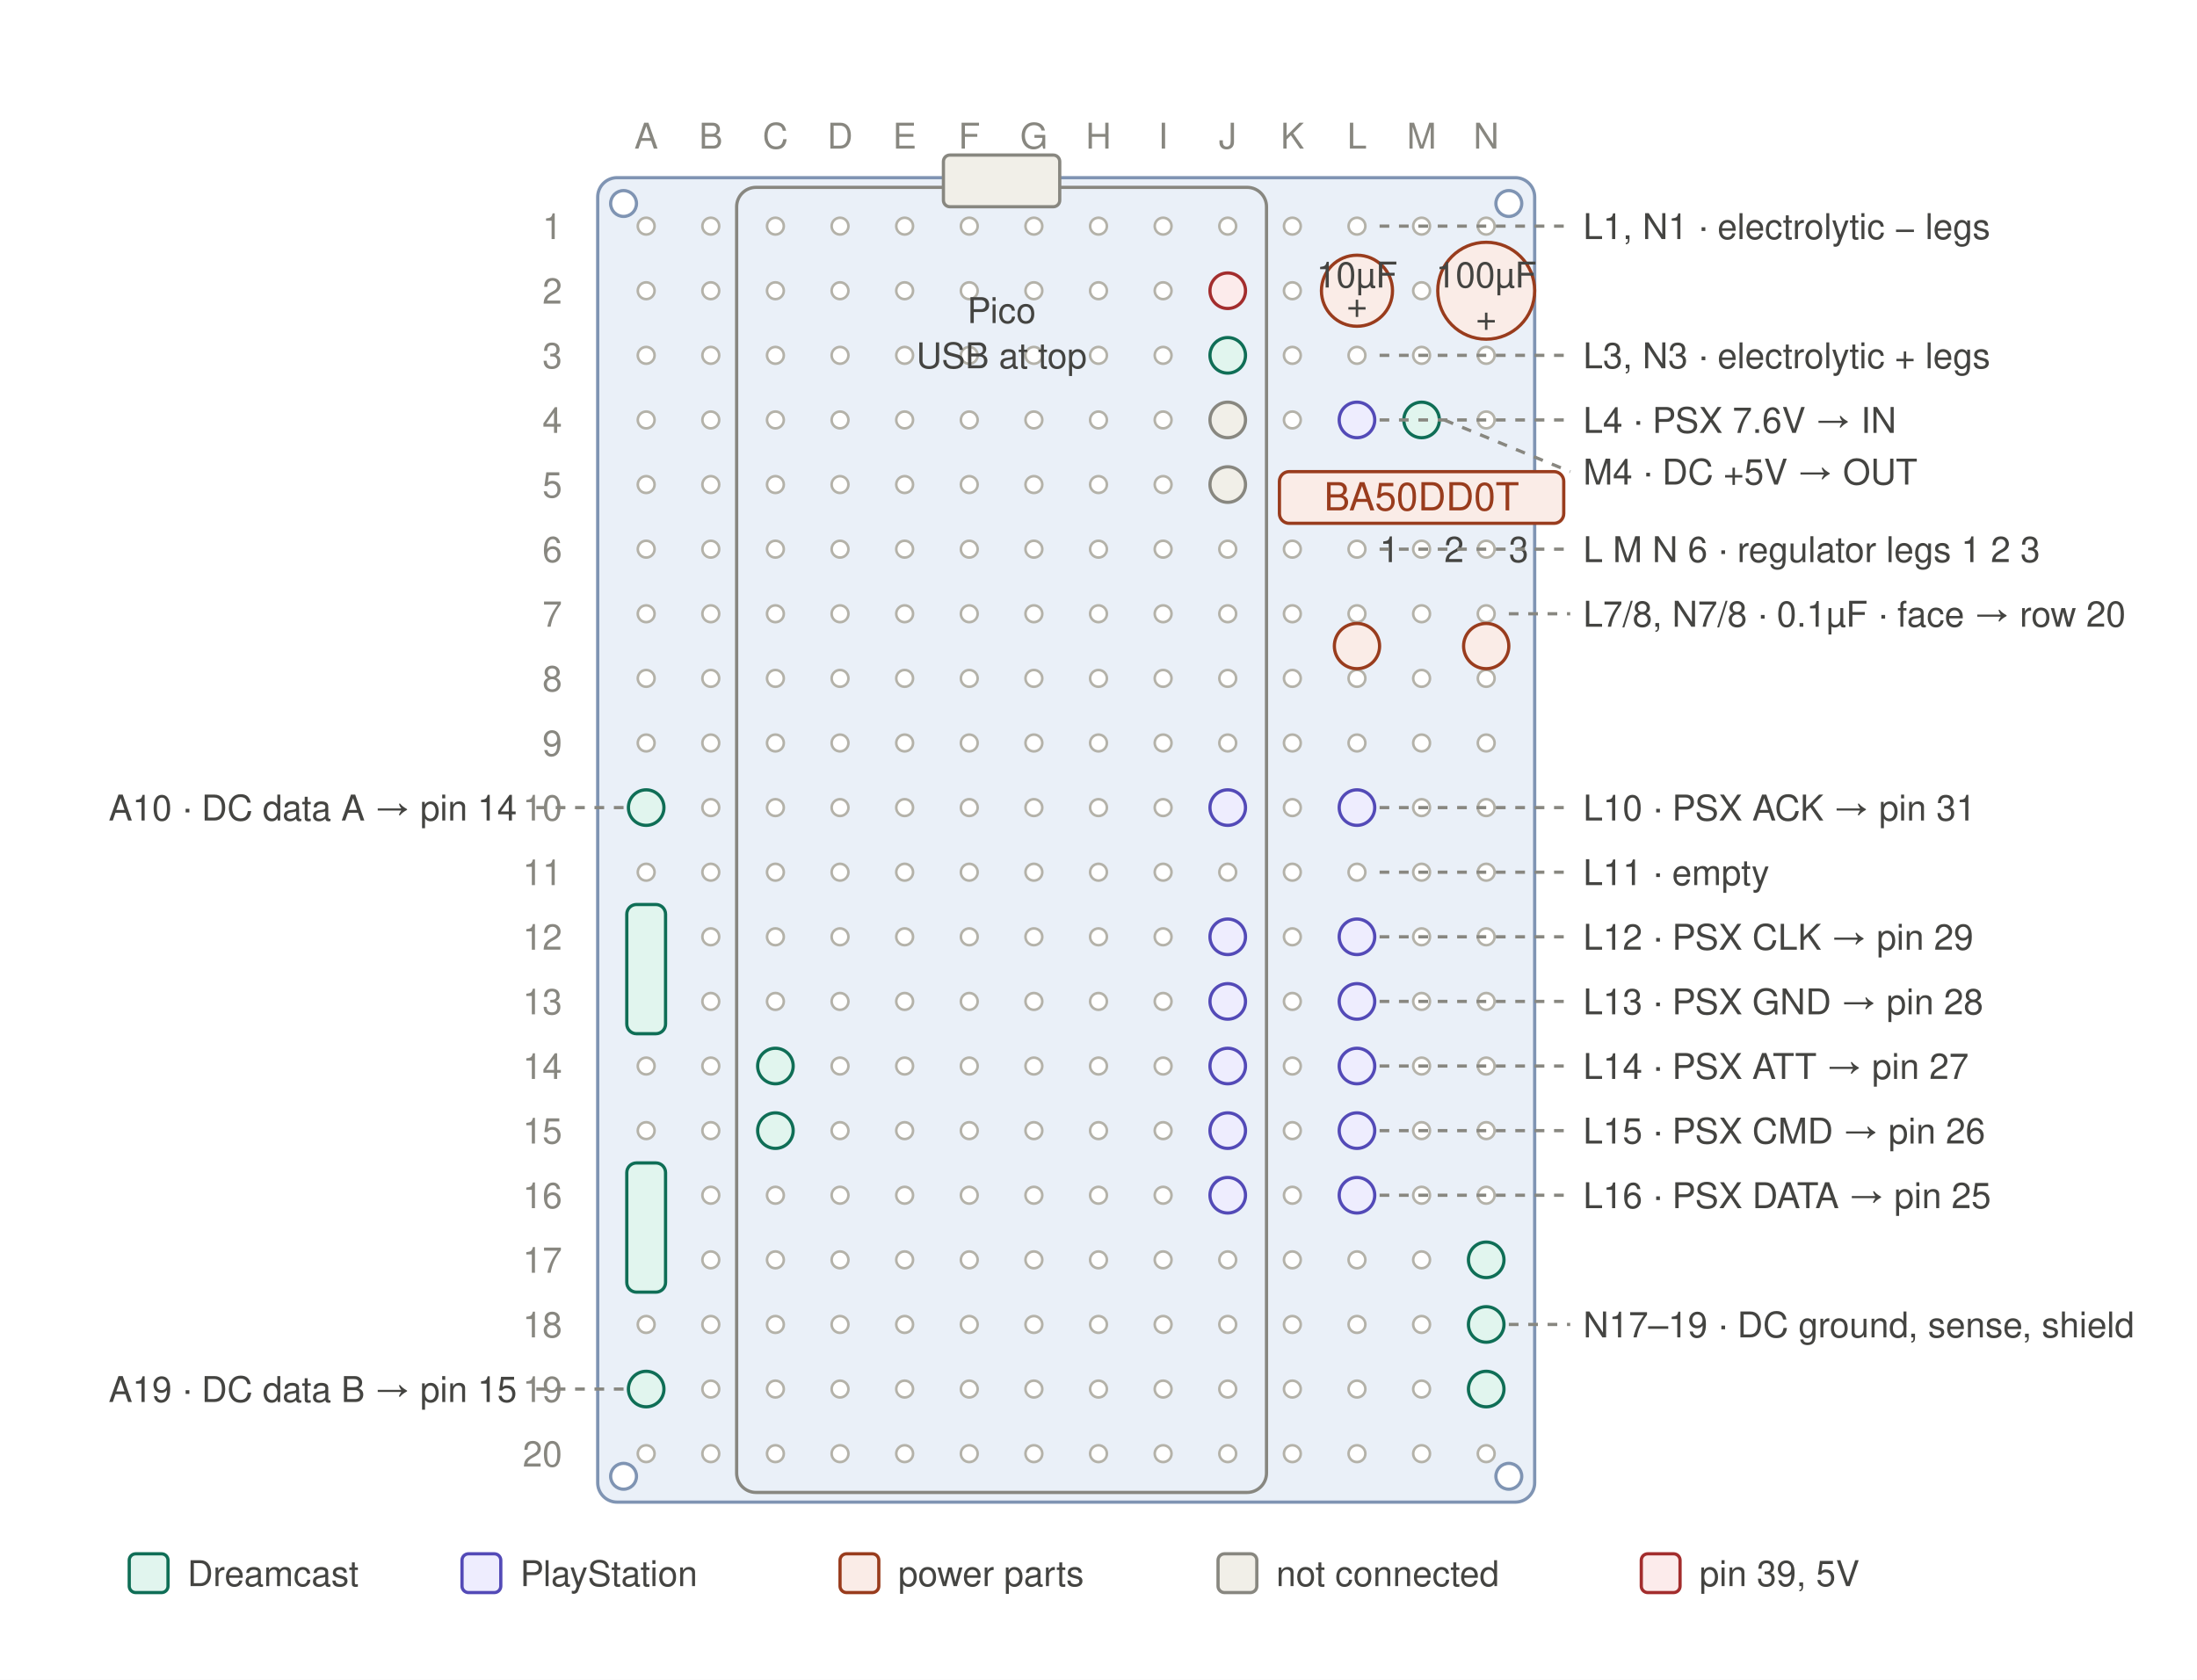
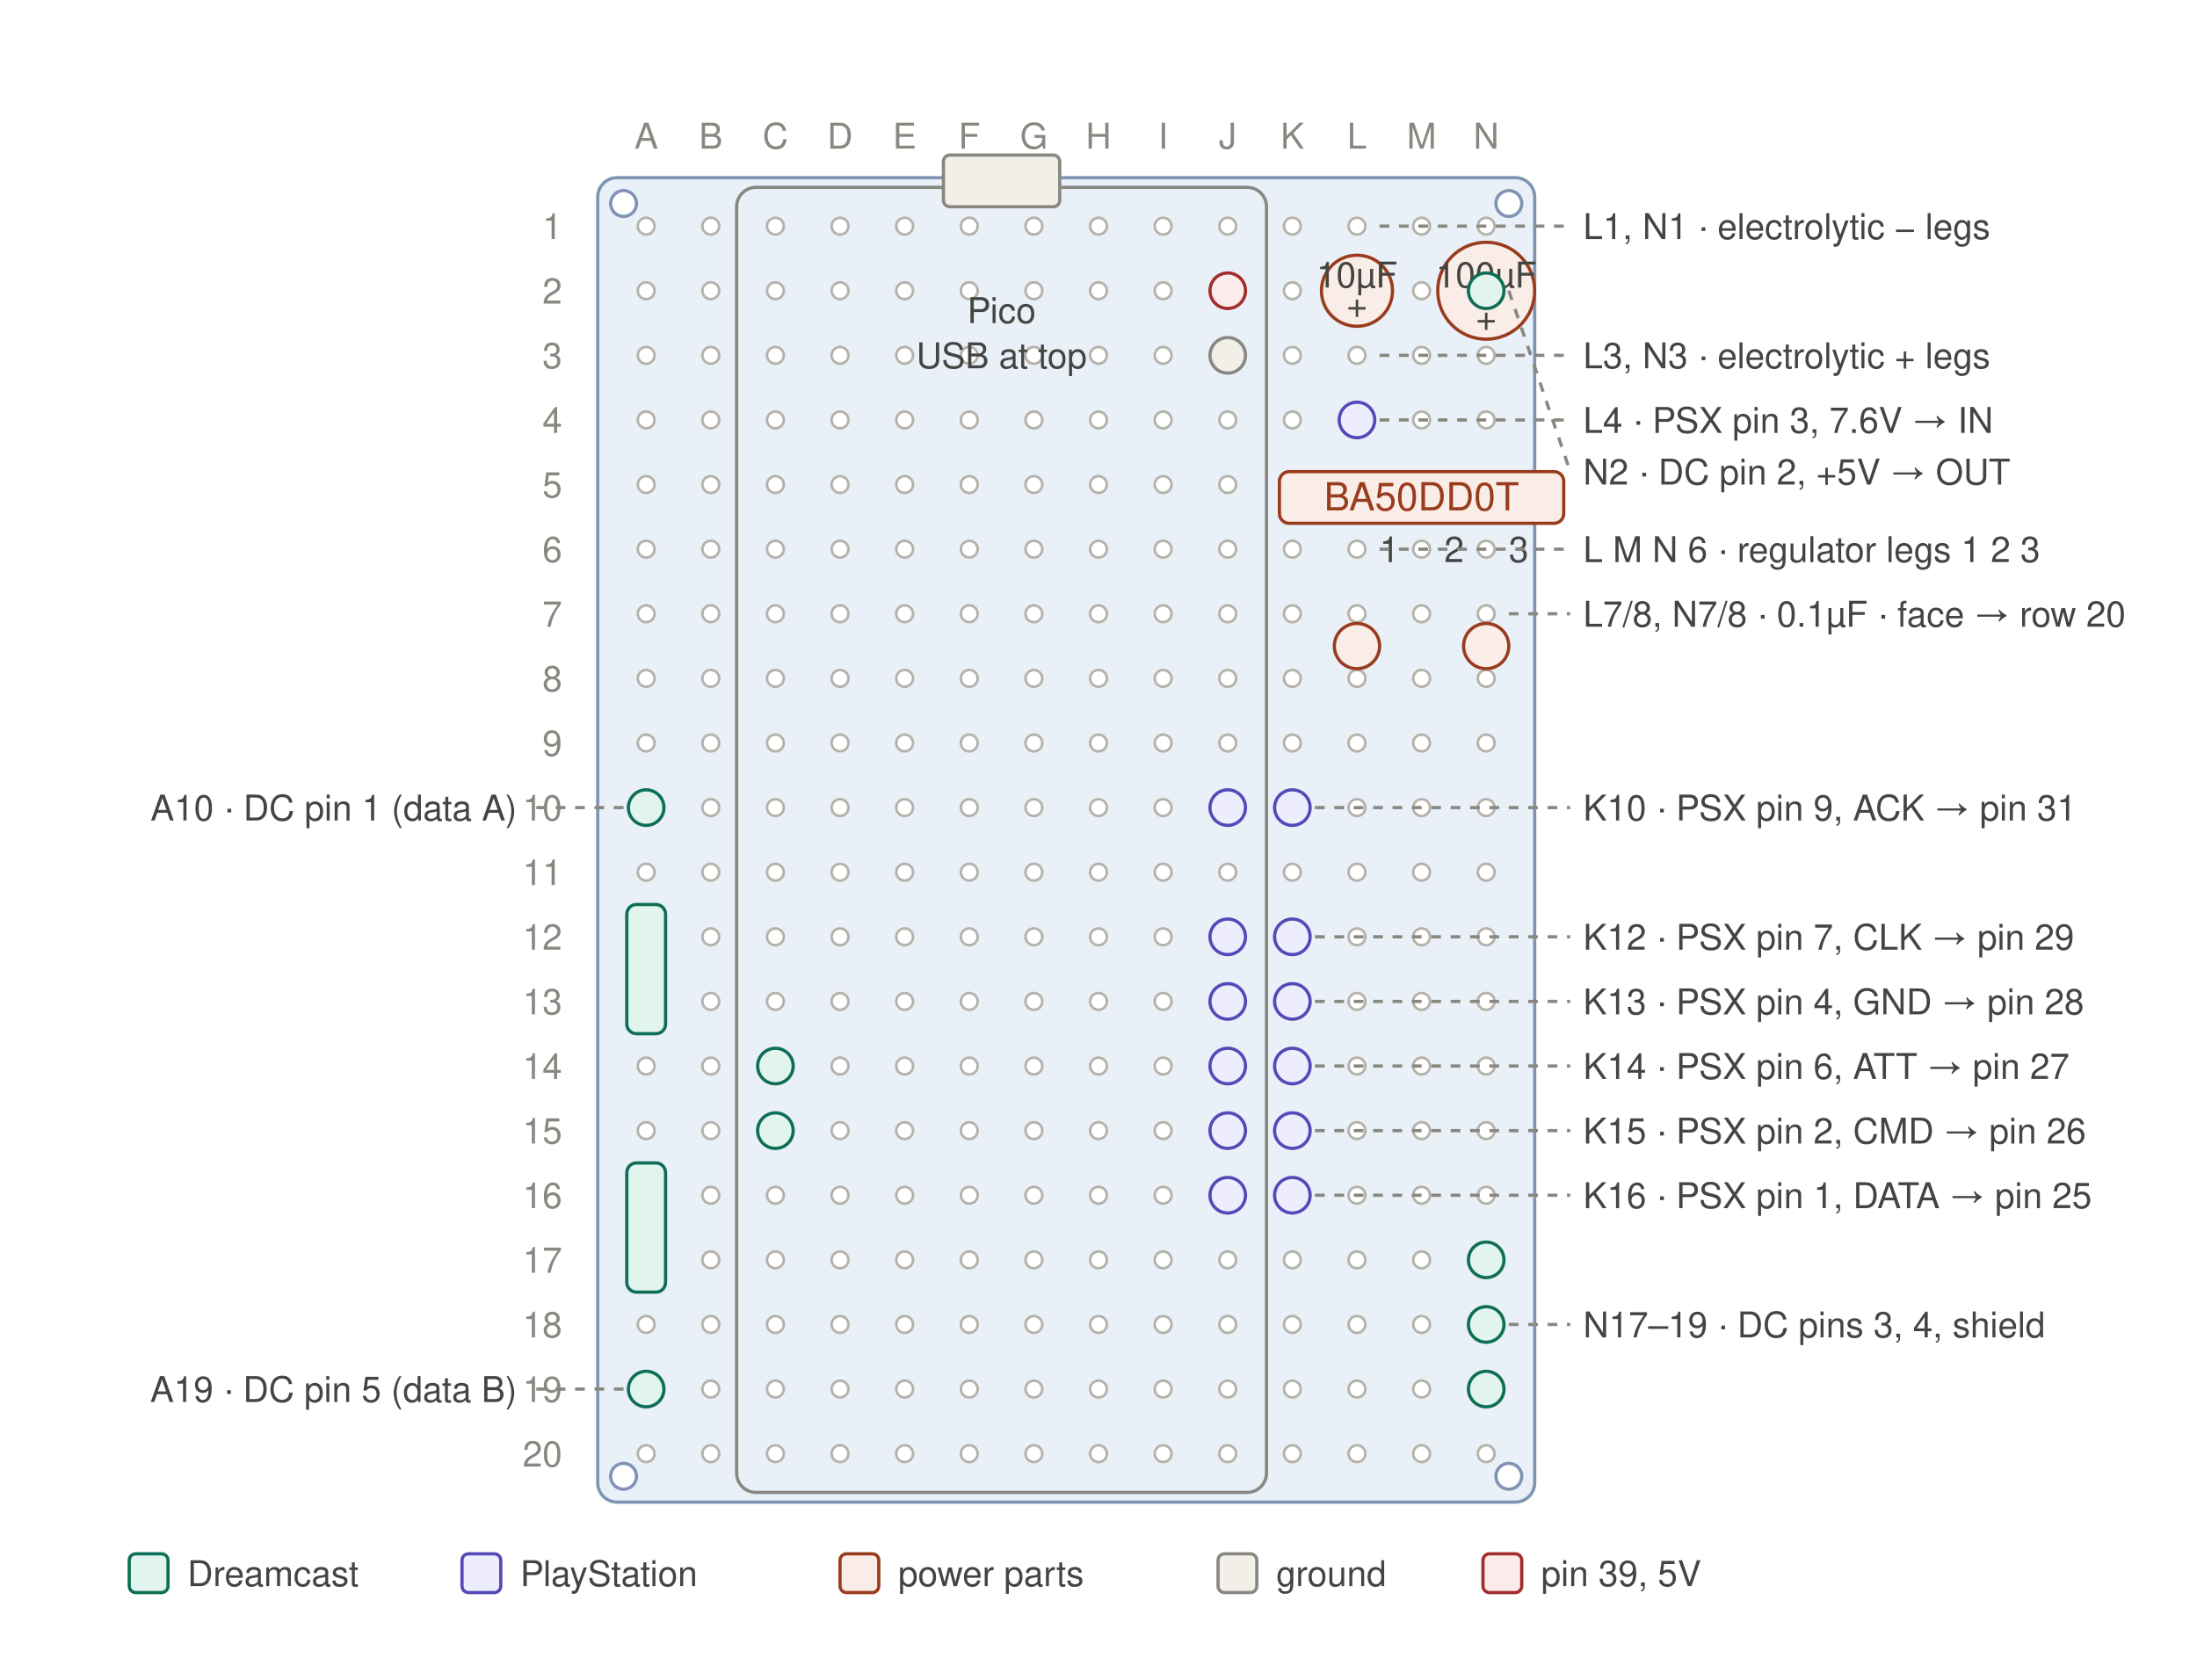
<svg xmlns="http://www.w3.org/2000/svg" width="680" height="520" viewBox="0 0 680 520" role="img">
  <style>
text { font-family: "Segoe UI", "Helvetica Neue", Helvetica, Arial, sans-serif; }
.th { font-size: 14px; font-weight: 600; } .ts { font-size: 12px; font-weight: 400; } .tt { font-size: 11px; font-weight: 400; }
.leader { stroke: #888780; stroke-width: 1; stroke-dasharray: 3 3; fill: none; }
.axis { fill: #888780; } .t { fill: #444441; }
.gray rect, .gray circle { fill: #F1EFE8; stroke: #888780; stroke-width: 1; } .gray .th, .gray .t { fill: #444441; } .gray .ts, .gray .tt { fill: #5F5E5A; }
.teal rect, .teal circle { fill: #E1F5EE; stroke: #0F6E56; stroke-width: 1; } .teal .th, .teal .t { fill: #085041; } .teal .ts, .teal .tt { fill: #0F6E56; }
.purple rect, .purple circle { fill: #EEEDFE; stroke: #534AB7; stroke-width: 1; } .purple .th, .purple .t { fill: #3C3489; } .purple .ts, .purple .tt { fill: #534AB7; }
.coral rect, .coral circle { fill: #FAECE7; stroke: #993C1D; stroke-width: 1; } .coral .th, .coral .t { fill: #712B13; } .coral .ts, .coral .tt { fill: #993C1D; }
.red rect, .red circle { fill: #FCEBEB; stroke: #A32D2D; stroke-width: 1; } .red .th, .red .t { fill: #791F1F; } .red .ts, .red .tt { fill: #A32D2D; }
</style>
  <rect x="0" y="0" width="680" height="520" fill="#ffffff" />
  <rect x="185" y="55" width="290" height="410" rx="6" fill="#EAF0F8" stroke="#7F94B3" stroke-width="1" />
  <circle cx="193" cy="63" r="4" fill="#ffffff" stroke="#7F94B3" stroke-width="1" />
  <circle cx="467" cy="63" r="4" fill="#ffffff" stroke="#7F94B3" stroke-width="1" />
  <circle cx="193" cy="457" r="4" fill="#ffffff" stroke="#7F94B3" stroke-width="1" />
  <circle cx="467" cy="457" r="4" fill="#ffffff" stroke="#7F94B3" stroke-width="1" />
  <text class="tt axis" x="200" y="46" text-anchor="middle">A</text>
  <text class="tt axis" x="220" y="46" text-anchor="middle">B</text>
  <text class="tt axis" x="240" y="46" text-anchor="middle">C</text>
  <text class="tt axis" x="260" y="46" text-anchor="middle">D</text>
  <text class="tt axis" x="280" y="46" text-anchor="middle">E</text>
  <text class="tt axis" x="300" y="46" text-anchor="middle">F</text>
  <text class="tt axis" x="320" y="46" text-anchor="middle">G</text>
  <text class="tt axis" x="340" y="46" text-anchor="middle">H</text>
  <text class="tt axis" x="360" y="46" text-anchor="middle">I</text>
  <text class="tt axis" x="380" y="46" text-anchor="middle">J</text>
  <text class="tt axis" x="400" y="46" text-anchor="middle">K</text>
  <text class="tt axis" x="420" y="46" text-anchor="middle">L</text>
  <text class="tt axis" x="440" y="46" text-anchor="middle">M</text>
  <text class="tt axis" x="460" y="46" text-anchor="middle">N</text>
  <text class="tt axis" x="174" y="74" text-anchor="end">1</text>
  <text class="tt axis" x="174" y="94" text-anchor="end">2</text>
  <text class="tt axis" x="174" y="114" text-anchor="end">3</text>
  <text class="tt axis" x="174" y="134" text-anchor="end">4</text>
  <text class="tt axis" x="174" y="154" text-anchor="end">5</text>
  <text class="tt axis" x="174" y="174" text-anchor="end">6</text>
  <text class="tt axis" x="174" y="194" text-anchor="end">7</text>
  <text class="tt axis" x="174" y="214" text-anchor="end">8</text>
  <text class="tt axis" x="174" y="234" text-anchor="end">9</text>
  <text class="tt axis" x="174" y="254" text-anchor="end">10</text>
  <text class="tt axis" x="174" y="274" text-anchor="end">11</text>
  <text class="tt axis" x="174" y="294" text-anchor="end">12</text>
  <text class="tt axis" x="174" y="314" text-anchor="end">13</text>
  <text class="tt axis" x="174" y="334" text-anchor="end">14</text>
  <text class="tt axis" x="174" y="354" text-anchor="end">15</text>
  <text class="tt axis" x="174" y="374" text-anchor="end">16</text>
  <text class="tt axis" x="174" y="394" text-anchor="end">17</text>
  <text class="tt axis" x="174" y="414" text-anchor="end">18</text>
  <text class="tt axis" x="174" y="434" text-anchor="end">19</text>
  <text class="tt axis" x="174" y="454" text-anchor="end">20</text>
  <circle cx="200" cy="70" r="2.6" fill="#ffffff" stroke="#B4B2A9" stroke-width="0.8" />
  <circle cx="200" cy="90" r="2.6" fill="#ffffff" stroke="#B4B2A9" stroke-width="0.8" />
  <circle cx="200" cy="110" r="2.6" fill="#ffffff" stroke="#B4B2A9" stroke-width="0.8" />
  <circle cx="200" cy="130" r="2.6" fill="#ffffff" stroke="#B4B2A9" stroke-width="0.8" />
  <circle cx="200" cy="150" r="2.6" fill="#ffffff" stroke="#B4B2A9" stroke-width="0.8" />
  <circle cx="200" cy="170" r="2.6" fill="#ffffff" stroke="#B4B2A9" stroke-width="0.8" />
  <circle cx="200" cy="190" r="2.6" fill="#ffffff" stroke="#B4B2A9" stroke-width="0.8" />
  <circle cx="200" cy="210" r="2.6" fill="#ffffff" stroke="#B4B2A9" stroke-width="0.8" />
  <circle cx="200" cy="230" r="2.6" fill="#ffffff" stroke="#B4B2A9" stroke-width="0.8" />
  <circle cx="200" cy="250" r="2.6" fill="#ffffff" stroke="#B4B2A9" stroke-width="0.8" />
  <circle cx="200" cy="270" r="2.6" fill="#ffffff" stroke="#B4B2A9" stroke-width="0.8" />
  <circle cx="200" cy="290" r="2.6" fill="#ffffff" stroke="#B4B2A9" stroke-width="0.8" />
  <circle cx="200" cy="310" r="2.6" fill="#ffffff" stroke="#B4B2A9" stroke-width="0.8" />
  <circle cx="200" cy="330" r="2.6" fill="#ffffff" stroke="#B4B2A9" stroke-width="0.8" />
  <circle cx="200" cy="350" r="2.6" fill="#ffffff" stroke="#B4B2A9" stroke-width="0.8" />
  <circle cx="200" cy="370" r="2.6" fill="#ffffff" stroke="#B4B2A9" stroke-width="0.8" />
  <circle cx="200" cy="390" r="2.6" fill="#ffffff" stroke="#B4B2A9" stroke-width="0.8" />
  <circle cx="200" cy="410" r="2.6" fill="#ffffff" stroke="#B4B2A9" stroke-width="0.8" />
  <circle cx="200" cy="430" r="2.6" fill="#ffffff" stroke="#B4B2A9" stroke-width="0.8" />
  <circle cx="200" cy="450" r="2.6" fill="#ffffff" stroke="#B4B2A9" stroke-width="0.8" />
  <circle cx="220" cy="70" r="2.6" fill="#ffffff" stroke="#B4B2A9" stroke-width="0.8" />
  <circle cx="220" cy="90" r="2.6" fill="#ffffff" stroke="#B4B2A9" stroke-width="0.8" />
  <circle cx="220" cy="110" r="2.6" fill="#ffffff" stroke="#B4B2A9" stroke-width="0.8" />
  <circle cx="220" cy="130" r="2.6" fill="#ffffff" stroke="#B4B2A9" stroke-width="0.8" />
  <circle cx="220" cy="150" r="2.6" fill="#ffffff" stroke="#B4B2A9" stroke-width="0.8" />
  <circle cx="220" cy="170" r="2.6" fill="#ffffff" stroke="#B4B2A9" stroke-width="0.8" />
  <circle cx="220" cy="190" r="2.6" fill="#ffffff" stroke="#B4B2A9" stroke-width="0.8" />
  <circle cx="220" cy="210" r="2.6" fill="#ffffff" stroke="#B4B2A9" stroke-width="0.8" />
  <circle cx="220" cy="230" r="2.6" fill="#ffffff" stroke="#B4B2A9" stroke-width="0.8" />
  <circle cx="220" cy="250" r="2.6" fill="#ffffff" stroke="#B4B2A9" stroke-width="0.8" />
  <circle cx="220" cy="270" r="2.6" fill="#ffffff" stroke="#B4B2A9" stroke-width="0.8" />
  <circle cx="220" cy="290" r="2.6" fill="#ffffff" stroke="#B4B2A9" stroke-width="0.8" />
  <circle cx="220" cy="310" r="2.6" fill="#ffffff" stroke="#B4B2A9" stroke-width="0.8" />
  <circle cx="220" cy="330" r="2.6" fill="#ffffff" stroke="#B4B2A9" stroke-width="0.8" />
  <circle cx="220" cy="350" r="2.6" fill="#ffffff" stroke="#B4B2A9" stroke-width="0.8" />
  <circle cx="220" cy="370" r="2.6" fill="#ffffff" stroke="#B4B2A9" stroke-width="0.8" />
  <circle cx="220" cy="390" r="2.6" fill="#ffffff" stroke="#B4B2A9" stroke-width="0.8" />
  <circle cx="220" cy="410" r="2.6" fill="#ffffff" stroke="#B4B2A9" stroke-width="0.8" />
  <circle cx="220" cy="430" r="2.6" fill="#ffffff" stroke="#B4B2A9" stroke-width="0.8" />
  <circle cx="220" cy="450" r="2.6" fill="#ffffff" stroke="#B4B2A9" stroke-width="0.8" />
  <circle cx="240" cy="70" r="2.6" fill="#ffffff" stroke="#B4B2A9" stroke-width="0.8" />
  <circle cx="240" cy="90" r="2.6" fill="#ffffff" stroke="#B4B2A9" stroke-width="0.8" />
  <circle cx="240" cy="110" r="2.6" fill="#ffffff" stroke="#B4B2A9" stroke-width="0.8" />
  <circle cx="240" cy="130" r="2.6" fill="#ffffff" stroke="#B4B2A9" stroke-width="0.8" />
  <circle cx="240" cy="150" r="2.6" fill="#ffffff" stroke="#B4B2A9" stroke-width="0.8" />
  <circle cx="240" cy="170" r="2.6" fill="#ffffff" stroke="#B4B2A9" stroke-width="0.8" />
  <circle cx="240" cy="190" r="2.6" fill="#ffffff" stroke="#B4B2A9" stroke-width="0.8" />
  <circle cx="240" cy="210" r="2.6" fill="#ffffff" stroke="#B4B2A9" stroke-width="0.8" />
  <circle cx="240" cy="230" r="2.6" fill="#ffffff" stroke="#B4B2A9" stroke-width="0.8" />
  <circle cx="240" cy="250" r="2.6" fill="#ffffff" stroke="#B4B2A9" stroke-width="0.8" />
  <circle cx="240" cy="270" r="2.6" fill="#ffffff" stroke="#B4B2A9" stroke-width="0.8" />
  <circle cx="240" cy="290" r="2.6" fill="#ffffff" stroke="#B4B2A9" stroke-width="0.8" />
  <circle cx="240" cy="310" r="2.6" fill="#ffffff" stroke="#B4B2A9" stroke-width="0.8" />
  <circle cx="240" cy="330" r="2.6" fill="#ffffff" stroke="#B4B2A9" stroke-width="0.8" />
  <circle cx="240" cy="350" r="2.6" fill="#ffffff" stroke="#B4B2A9" stroke-width="0.8" />
  <circle cx="240" cy="370" r="2.6" fill="#ffffff" stroke="#B4B2A9" stroke-width="0.8" />
  <circle cx="240" cy="390" r="2.6" fill="#ffffff" stroke="#B4B2A9" stroke-width="0.8" />
  <circle cx="240" cy="410" r="2.6" fill="#ffffff" stroke="#B4B2A9" stroke-width="0.8" />
  <circle cx="240" cy="430" r="2.6" fill="#ffffff" stroke="#B4B2A9" stroke-width="0.8" />
  <circle cx="240" cy="450" r="2.6" fill="#ffffff" stroke="#B4B2A9" stroke-width="0.8" />
  <circle cx="260" cy="70" r="2.6" fill="#ffffff" stroke="#B4B2A9" stroke-width="0.8" />
  <circle cx="260" cy="90" r="2.6" fill="#ffffff" stroke="#B4B2A9" stroke-width="0.8" />
  <circle cx="260" cy="110" r="2.6" fill="#ffffff" stroke="#B4B2A9" stroke-width="0.8" />
  <circle cx="260" cy="130" r="2.6" fill="#ffffff" stroke="#B4B2A9" stroke-width="0.8" />
  <circle cx="260" cy="150" r="2.6" fill="#ffffff" stroke="#B4B2A9" stroke-width="0.8" />
  <circle cx="260" cy="170" r="2.6" fill="#ffffff" stroke="#B4B2A9" stroke-width="0.8" />
  <circle cx="260" cy="190" r="2.6" fill="#ffffff" stroke="#B4B2A9" stroke-width="0.8" />
  <circle cx="260" cy="210" r="2.6" fill="#ffffff" stroke="#B4B2A9" stroke-width="0.8" />
  <circle cx="260" cy="230" r="2.6" fill="#ffffff" stroke="#B4B2A9" stroke-width="0.8" />
  <circle cx="260" cy="250" r="2.6" fill="#ffffff" stroke="#B4B2A9" stroke-width="0.8" />
  <circle cx="260" cy="270" r="2.6" fill="#ffffff" stroke="#B4B2A9" stroke-width="0.8" />
  <circle cx="260" cy="290" r="2.6" fill="#ffffff" stroke="#B4B2A9" stroke-width="0.8" />
  <circle cx="260" cy="310" r="2.6" fill="#ffffff" stroke="#B4B2A9" stroke-width="0.8" />
  <circle cx="260" cy="330" r="2.6" fill="#ffffff" stroke="#B4B2A9" stroke-width="0.8" />
  <circle cx="260" cy="350" r="2.6" fill="#ffffff" stroke="#B4B2A9" stroke-width="0.8" />
  <circle cx="260" cy="370" r="2.6" fill="#ffffff" stroke="#B4B2A9" stroke-width="0.8" />
  <circle cx="260" cy="390" r="2.6" fill="#ffffff" stroke="#B4B2A9" stroke-width="0.8" />
  <circle cx="260" cy="410" r="2.6" fill="#ffffff" stroke="#B4B2A9" stroke-width="0.8" />
  <circle cx="260" cy="430" r="2.6" fill="#ffffff" stroke="#B4B2A9" stroke-width="0.8" />
  <circle cx="260" cy="450" r="2.6" fill="#ffffff" stroke="#B4B2A9" stroke-width="0.8" />
  <circle cx="280" cy="70" r="2.6" fill="#ffffff" stroke="#B4B2A9" stroke-width="0.8" />
  <circle cx="280" cy="90" r="2.6" fill="#ffffff" stroke="#B4B2A9" stroke-width="0.8" />
  <circle cx="280" cy="110" r="2.6" fill="#ffffff" stroke="#B4B2A9" stroke-width="0.8" />
  <circle cx="280" cy="130" r="2.6" fill="#ffffff" stroke="#B4B2A9" stroke-width="0.8" />
  <circle cx="280" cy="150" r="2.6" fill="#ffffff" stroke="#B4B2A9" stroke-width="0.8" />
  <circle cx="280" cy="170" r="2.6" fill="#ffffff" stroke="#B4B2A9" stroke-width="0.8" />
  <circle cx="280" cy="190" r="2.6" fill="#ffffff" stroke="#B4B2A9" stroke-width="0.8" />
  <circle cx="280" cy="210" r="2.6" fill="#ffffff" stroke="#B4B2A9" stroke-width="0.8" />
  <circle cx="280" cy="230" r="2.6" fill="#ffffff" stroke="#B4B2A9" stroke-width="0.8" />
  <circle cx="280" cy="250" r="2.6" fill="#ffffff" stroke="#B4B2A9" stroke-width="0.8" />
  <circle cx="280" cy="270" r="2.6" fill="#ffffff" stroke="#B4B2A9" stroke-width="0.8" />
  <circle cx="280" cy="290" r="2.6" fill="#ffffff" stroke="#B4B2A9" stroke-width="0.8" />
  <circle cx="280" cy="310" r="2.6" fill="#ffffff" stroke="#B4B2A9" stroke-width="0.8" />
  <circle cx="280" cy="330" r="2.6" fill="#ffffff" stroke="#B4B2A9" stroke-width="0.8" />
  <circle cx="280" cy="350" r="2.6" fill="#ffffff" stroke="#B4B2A9" stroke-width="0.8" />
  <circle cx="280" cy="370" r="2.6" fill="#ffffff" stroke="#B4B2A9" stroke-width="0.8" />
  <circle cx="280" cy="390" r="2.6" fill="#ffffff" stroke="#B4B2A9" stroke-width="0.8" />
  <circle cx="280" cy="410" r="2.6" fill="#ffffff" stroke="#B4B2A9" stroke-width="0.8" />
  <circle cx="280" cy="430" r="2.6" fill="#ffffff" stroke="#B4B2A9" stroke-width="0.8" />
  <circle cx="280" cy="450" r="2.6" fill="#ffffff" stroke="#B4B2A9" stroke-width="0.8" />
  <circle cx="300" cy="70" r="2.6" fill="#ffffff" stroke="#B4B2A9" stroke-width="0.8" />
  <circle cx="300" cy="90" r="2.6" fill="#ffffff" stroke="#B4B2A9" stroke-width="0.8" />
  <circle cx="300" cy="110" r="2.6" fill="#ffffff" stroke="#B4B2A9" stroke-width="0.8" />
  <circle cx="300" cy="130" r="2.6" fill="#ffffff" stroke="#B4B2A9" stroke-width="0.8" />
  <circle cx="300" cy="150" r="2.6" fill="#ffffff" stroke="#B4B2A9" stroke-width="0.8" />
  <circle cx="300" cy="170" r="2.6" fill="#ffffff" stroke="#B4B2A9" stroke-width="0.8" />
  <circle cx="300" cy="190" r="2.6" fill="#ffffff" stroke="#B4B2A9" stroke-width="0.8" />
  <circle cx="300" cy="210" r="2.6" fill="#ffffff" stroke="#B4B2A9" stroke-width="0.8" />
  <circle cx="300" cy="230" r="2.6" fill="#ffffff" stroke="#B4B2A9" stroke-width="0.8" />
  <circle cx="300" cy="250" r="2.6" fill="#ffffff" stroke="#B4B2A9" stroke-width="0.8" />
  <circle cx="300" cy="270" r="2.6" fill="#ffffff" stroke="#B4B2A9" stroke-width="0.8" />
  <circle cx="300" cy="290" r="2.6" fill="#ffffff" stroke="#B4B2A9" stroke-width="0.8" />
  <circle cx="300" cy="310" r="2.6" fill="#ffffff" stroke="#B4B2A9" stroke-width="0.8" />
  <circle cx="300" cy="330" r="2.6" fill="#ffffff" stroke="#B4B2A9" stroke-width="0.8" />
  <circle cx="300" cy="350" r="2.6" fill="#ffffff" stroke="#B4B2A9" stroke-width="0.8" />
  <circle cx="300" cy="370" r="2.6" fill="#ffffff" stroke="#B4B2A9" stroke-width="0.8" />
  <circle cx="300" cy="390" r="2.6" fill="#ffffff" stroke="#B4B2A9" stroke-width="0.8" />
  <circle cx="300" cy="410" r="2.6" fill="#ffffff" stroke="#B4B2A9" stroke-width="0.8" />
  <circle cx="300" cy="430" r="2.6" fill="#ffffff" stroke="#B4B2A9" stroke-width="0.8" />
  <circle cx="300" cy="450" r="2.6" fill="#ffffff" stroke="#B4B2A9" stroke-width="0.8" />
  <circle cx="320" cy="70" r="2.6" fill="#ffffff" stroke="#B4B2A9" stroke-width="0.8" />
  <circle cx="320" cy="90" r="2.6" fill="#ffffff" stroke="#B4B2A9" stroke-width="0.8" />
  <circle cx="320" cy="110" r="2.6" fill="#ffffff" stroke="#B4B2A9" stroke-width="0.8" />
  <circle cx="320" cy="130" r="2.6" fill="#ffffff" stroke="#B4B2A9" stroke-width="0.8" />
  <circle cx="320" cy="150" r="2.6" fill="#ffffff" stroke="#B4B2A9" stroke-width="0.8" />
  <circle cx="320" cy="170" r="2.6" fill="#ffffff" stroke="#B4B2A9" stroke-width="0.8" />
  <circle cx="320" cy="190" r="2.6" fill="#ffffff" stroke="#B4B2A9" stroke-width="0.8" />
  <circle cx="320" cy="210" r="2.6" fill="#ffffff" stroke="#B4B2A9" stroke-width="0.8" />
  <circle cx="320" cy="230" r="2.6" fill="#ffffff" stroke="#B4B2A9" stroke-width="0.8" />
  <circle cx="320" cy="250" r="2.6" fill="#ffffff" stroke="#B4B2A9" stroke-width="0.8" />
  <circle cx="320" cy="270" r="2.6" fill="#ffffff" stroke="#B4B2A9" stroke-width="0.8" />
  <circle cx="320" cy="290" r="2.6" fill="#ffffff" stroke="#B4B2A9" stroke-width="0.8" />
  <circle cx="320" cy="310" r="2.6" fill="#ffffff" stroke="#B4B2A9" stroke-width="0.8" />
  <circle cx="320" cy="330" r="2.6" fill="#ffffff" stroke="#B4B2A9" stroke-width="0.8" />
  <circle cx="320" cy="350" r="2.6" fill="#ffffff" stroke="#B4B2A9" stroke-width="0.8" />
  <circle cx="320" cy="370" r="2.6" fill="#ffffff" stroke="#B4B2A9" stroke-width="0.8" />
  <circle cx="320" cy="390" r="2.6" fill="#ffffff" stroke="#B4B2A9" stroke-width="0.8" />
  <circle cx="320" cy="410" r="2.6" fill="#ffffff" stroke="#B4B2A9" stroke-width="0.8" />
  <circle cx="320" cy="430" r="2.6" fill="#ffffff" stroke="#B4B2A9" stroke-width="0.8" />
  <circle cx="320" cy="450" r="2.6" fill="#ffffff" stroke="#B4B2A9" stroke-width="0.8" />
  <circle cx="340" cy="70" r="2.6" fill="#ffffff" stroke="#B4B2A9" stroke-width="0.8" />
  <circle cx="340" cy="90" r="2.6" fill="#ffffff" stroke="#B4B2A9" stroke-width="0.8" />
  <circle cx="340" cy="110" r="2.6" fill="#ffffff" stroke="#B4B2A9" stroke-width="0.8" />
  <circle cx="340" cy="130" r="2.6" fill="#ffffff" stroke="#B4B2A9" stroke-width="0.8" />
  <circle cx="340" cy="150" r="2.6" fill="#ffffff" stroke="#B4B2A9" stroke-width="0.8" />
  <circle cx="340" cy="170" r="2.6" fill="#ffffff" stroke="#B4B2A9" stroke-width="0.8" />
  <circle cx="340" cy="190" r="2.6" fill="#ffffff" stroke="#B4B2A9" stroke-width="0.8" />
  <circle cx="340" cy="210" r="2.6" fill="#ffffff" stroke="#B4B2A9" stroke-width="0.8" />
  <circle cx="340" cy="230" r="2.6" fill="#ffffff" stroke="#B4B2A9" stroke-width="0.8" />
  <circle cx="340" cy="250" r="2.6" fill="#ffffff" stroke="#B4B2A9" stroke-width="0.8" />
  <circle cx="340" cy="270" r="2.6" fill="#ffffff" stroke="#B4B2A9" stroke-width="0.8" />
  <circle cx="340" cy="290" r="2.6" fill="#ffffff" stroke="#B4B2A9" stroke-width="0.8" />
  <circle cx="340" cy="310" r="2.6" fill="#ffffff" stroke="#B4B2A9" stroke-width="0.8" />
  <circle cx="340" cy="330" r="2.6" fill="#ffffff" stroke="#B4B2A9" stroke-width="0.8" />
  <circle cx="340" cy="350" r="2.6" fill="#ffffff" stroke="#B4B2A9" stroke-width="0.8" />
  <circle cx="340" cy="370" r="2.6" fill="#ffffff" stroke="#B4B2A9" stroke-width="0.8" />
  <circle cx="340" cy="390" r="2.6" fill="#ffffff" stroke="#B4B2A9" stroke-width="0.8" />
  <circle cx="340" cy="410" r="2.6" fill="#ffffff" stroke="#B4B2A9" stroke-width="0.8" />
  <circle cx="340" cy="430" r="2.6" fill="#ffffff" stroke="#B4B2A9" stroke-width="0.8" />
  <circle cx="340" cy="450" r="2.6" fill="#ffffff" stroke="#B4B2A9" stroke-width="0.8" />
  <circle cx="360" cy="70" r="2.6" fill="#ffffff" stroke="#B4B2A9" stroke-width="0.8" />
  <circle cx="360" cy="90" r="2.6" fill="#ffffff" stroke="#B4B2A9" stroke-width="0.8" />
  <circle cx="360" cy="110" r="2.6" fill="#ffffff" stroke="#B4B2A9" stroke-width="0.8" />
  <circle cx="360" cy="130" r="2.6" fill="#ffffff" stroke="#B4B2A9" stroke-width="0.8" />
  <circle cx="360" cy="150" r="2.6" fill="#ffffff" stroke="#B4B2A9" stroke-width="0.8" />
  <circle cx="360" cy="170" r="2.6" fill="#ffffff" stroke="#B4B2A9" stroke-width="0.8" />
  <circle cx="360" cy="190" r="2.6" fill="#ffffff" stroke="#B4B2A9" stroke-width="0.8" />
  <circle cx="360" cy="210" r="2.6" fill="#ffffff" stroke="#B4B2A9" stroke-width="0.8" />
  <circle cx="360" cy="230" r="2.6" fill="#ffffff" stroke="#B4B2A9" stroke-width="0.8" />
  <circle cx="360" cy="250" r="2.6" fill="#ffffff" stroke="#B4B2A9" stroke-width="0.8" />
  <circle cx="360" cy="270" r="2.6" fill="#ffffff" stroke="#B4B2A9" stroke-width="0.8" />
  <circle cx="360" cy="290" r="2.6" fill="#ffffff" stroke="#B4B2A9" stroke-width="0.8" />
  <circle cx="360" cy="310" r="2.6" fill="#ffffff" stroke="#B4B2A9" stroke-width="0.8" />
  <circle cx="360" cy="330" r="2.6" fill="#ffffff" stroke="#B4B2A9" stroke-width="0.8" />
  <circle cx="360" cy="350" r="2.6" fill="#ffffff" stroke="#B4B2A9" stroke-width="0.8" />
  <circle cx="360" cy="370" r="2.6" fill="#ffffff" stroke="#B4B2A9" stroke-width="0.8" />
  <circle cx="360" cy="390" r="2.6" fill="#ffffff" stroke="#B4B2A9" stroke-width="0.8" />
  <circle cx="360" cy="410" r="2.6" fill="#ffffff" stroke="#B4B2A9" stroke-width="0.8" />
  <circle cx="360" cy="430" r="2.6" fill="#ffffff" stroke="#B4B2A9" stroke-width="0.8" />
  <circle cx="360" cy="450" r="2.6" fill="#ffffff" stroke="#B4B2A9" stroke-width="0.8" />
  <circle cx="380" cy="70" r="2.6" fill="#ffffff" stroke="#B4B2A9" stroke-width="0.8" />
  <circle cx="380" cy="90" r="2.6" fill="#ffffff" stroke="#B4B2A9" stroke-width="0.8" />
  <circle cx="380" cy="110" r="2.6" fill="#ffffff" stroke="#B4B2A9" stroke-width="0.8" />
  <circle cx="380" cy="130" r="2.6" fill="#ffffff" stroke="#B4B2A9" stroke-width="0.8" />
  <circle cx="380" cy="150" r="2.6" fill="#ffffff" stroke="#B4B2A9" stroke-width="0.8" />
  <circle cx="380" cy="170" r="2.6" fill="#ffffff" stroke="#B4B2A9" stroke-width="0.8" />
  <circle cx="380" cy="190" r="2.6" fill="#ffffff" stroke="#B4B2A9" stroke-width="0.8" />
  <circle cx="380" cy="210" r="2.6" fill="#ffffff" stroke="#B4B2A9" stroke-width="0.8" />
  <circle cx="380" cy="230" r="2.6" fill="#ffffff" stroke="#B4B2A9" stroke-width="0.8" />
  <circle cx="380" cy="250" r="2.6" fill="#ffffff" stroke="#B4B2A9" stroke-width="0.8" />
  <circle cx="380" cy="270" r="2.6" fill="#ffffff" stroke="#B4B2A9" stroke-width="0.8" />
  <circle cx="380" cy="290" r="2.6" fill="#ffffff" stroke="#B4B2A9" stroke-width="0.8" />
  <circle cx="380" cy="310" r="2.6" fill="#ffffff" stroke="#B4B2A9" stroke-width="0.8" />
  <circle cx="380" cy="330" r="2.6" fill="#ffffff" stroke="#B4B2A9" stroke-width="0.8" />
  <circle cx="380" cy="350" r="2.6" fill="#ffffff" stroke="#B4B2A9" stroke-width="0.8" />
  <circle cx="380" cy="370" r="2.6" fill="#ffffff" stroke="#B4B2A9" stroke-width="0.8" />
  <circle cx="380" cy="390" r="2.6" fill="#ffffff" stroke="#B4B2A9" stroke-width="0.8" />
  <circle cx="380" cy="410" r="2.6" fill="#ffffff" stroke="#B4B2A9" stroke-width="0.8" />
  <circle cx="380" cy="430" r="2.6" fill="#ffffff" stroke="#B4B2A9" stroke-width="0.8" />
  <circle cx="380" cy="450" r="2.6" fill="#ffffff" stroke="#B4B2A9" stroke-width="0.8" />
  <circle cx="400" cy="70" r="2.6" fill="#ffffff" stroke="#B4B2A9" stroke-width="0.8" />
  <circle cx="400" cy="90" r="2.6" fill="#ffffff" stroke="#B4B2A9" stroke-width="0.8" />
  <circle cx="400" cy="110" r="2.6" fill="#ffffff" stroke="#B4B2A9" stroke-width="0.8" />
  <circle cx="400" cy="130" r="2.6" fill="#ffffff" stroke="#B4B2A9" stroke-width="0.8" />
  <circle cx="400" cy="150" r="2.6" fill="#ffffff" stroke="#B4B2A9" stroke-width="0.8" />
  <circle cx="400" cy="170" r="2.6" fill="#ffffff" stroke="#B4B2A9" stroke-width="0.8" />
  <circle cx="400" cy="190" r="2.6" fill="#ffffff" stroke="#B4B2A9" stroke-width="0.8" />
  <circle cx="400" cy="210" r="2.6" fill="#ffffff" stroke="#B4B2A9" stroke-width="0.8" />
  <circle cx="400" cy="230" r="2.6" fill="#ffffff" stroke="#B4B2A9" stroke-width="0.8" />
  <circle cx="400" cy="250" r="2.6" fill="#ffffff" stroke="#B4B2A9" stroke-width="0.8" />
  <circle cx="400" cy="270" r="2.6" fill="#ffffff" stroke="#B4B2A9" stroke-width="0.8" />
  <circle cx="400" cy="290" r="2.6" fill="#ffffff" stroke="#B4B2A9" stroke-width="0.8" />
  <circle cx="400" cy="310" r="2.6" fill="#ffffff" stroke="#B4B2A9" stroke-width="0.8" />
  <circle cx="400" cy="330" r="2.6" fill="#ffffff" stroke="#B4B2A9" stroke-width="0.8" />
  <circle cx="400" cy="350" r="2.6" fill="#ffffff" stroke="#B4B2A9" stroke-width="0.8" />
  <circle cx="400" cy="370" r="2.6" fill="#ffffff" stroke="#B4B2A9" stroke-width="0.8" />
  <circle cx="400" cy="390" r="2.6" fill="#ffffff" stroke="#B4B2A9" stroke-width="0.8" />
  <circle cx="400" cy="410" r="2.6" fill="#ffffff" stroke="#B4B2A9" stroke-width="0.8" />
  <circle cx="400" cy="430" r="2.6" fill="#ffffff" stroke="#B4B2A9" stroke-width="0.8" />
  <circle cx="400" cy="450" r="2.6" fill="#ffffff" stroke="#B4B2A9" stroke-width="0.8" />
  <circle cx="420" cy="70" r="2.6" fill="#ffffff" stroke="#B4B2A9" stroke-width="0.8" />
  <circle cx="420" cy="90" r="2.6" fill="#ffffff" stroke="#B4B2A9" stroke-width="0.8" />
  <circle cx="420" cy="110" r="2.6" fill="#ffffff" stroke="#B4B2A9" stroke-width="0.8" />
  <circle cx="420" cy="130" r="2.6" fill="#ffffff" stroke="#B4B2A9" stroke-width="0.8" />
  <circle cx="420" cy="150" r="2.6" fill="#ffffff" stroke="#B4B2A9" stroke-width="0.8" />
  <circle cx="420" cy="170" r="2.6" fill="#ffffff" stroke="#B4B2A9" stroke-width="0.8" />
  <circle cx="420" cy="190" r="2.6" fill="#ffffff" stroke="#B4B2A9" stroke-width="0.8" />
  <circle cx="420" cy="210" r="2.6" fill="#ffffff" stroke="#B4B2A9" stroke-width="0.8" />
  <circle cx="420" cy="230" r="2.6" fill="#ffffff" stroke="#B4B2A9" stroke-width="0.8" />
  <circle cx="420" cy="250" r="2.6" fill="#ffffff" stroke="#B4B2A9" stroke-width="0.8" />
  <circle cx="420" cy="270" r="2.6" fill="#ffffff" stroke="#B4B2A9" stroke-width="0.8" />
  <circle cx="420" cy="290" r="2.6" fill="#ffffff" stroke="#B4B2A9" stroke-width="0.8" />
  <circle cx="420" cy="310" r="2.6" fill="#ffffff" stroke="#B4B2A9" stroke-width="0.8" />
  <circle cx="420" cy="330" r="2.6" fill="#ffffff" stroke="#B4B2A9" stroke-width="0.8" />
  <circle cx="420" cy="350" r="2.6" fill="#ffffff" stroke="#B4B2A9" stroke-width="0.8" />
  <circle cx="420" cy="370" r="2.6" fill="#ffffff" stroke="#B4B2A9" stroke-width="0.8" />
  <circle cx="420" cy="390" r="2.6" fill="#ffffff" stroke="#B4B2A9" stroke-width="0.8" />
  <circle cx="420" cy="410" r="2.6" fill="#ffffff" stroke="#B4B2A9" stroke-width="0.8" />
  <circle cx="420" cy="430" r="2.6" fill="#ffffff" stroke="#B4B2A9" stroke-width="0.8" />
  <circle cx="420" cy="450" r="2.6" fill="#ffffff" stroke="#B4B2A9" stroke-width="0.8" />
  <circle cx="440" cy="70" r="2.6" fill="#ffffff" stroke="#B4B2A9" stroke-width="0.8" />
  <circle cx="440" cy="90" r="2.6" fill="#ffffff" stroke="#B4B2A9" stroke-width="0.8" />
  <circle cx="440" cy="110" r="2.6" fill="#ffffff" stroke="#B4B2A9" stroke-width="0.8" />
  <circle cx="440" cy="130" r="2.6" fill="#ffffff" stroke="#B4B2A9" stroke-width="0.8" />
  <circle cx="440" cy="150" r="2.6" fill="#ffffff" stroke="#B4B2A9" stroke-width="0.8" />
  <circle cx="440" cy="170" r="2.6" fill="#ffffff" stroke="#B4B2A9" stroke-width="0.8" />
  <circle cx="440" cy="190" r="2.6" fill="#ffffff" stroke="#B4B2A9" stroke-width="0.8" />
  <circle cx="440" cy="210" r="2.6" fill="#ffffff" stroke="#B4B2A9" stroke-width="0.8" />
  <circle cx="440" cy="230" r="2.6" fill="#ffffff" stroke="#B4B2A9" stroke-width="0.8" />
  <circle cx="440" cy="250" r="2.6" fill="#ffffff" stroke="#B4B2A9" stroke-width="0.8" />
  <circle cx="440" cy="270" r="2.6" fill="#ffffff" stroke="#B4B2A9" stroke-width="0.8" />
  <circle cx="440" cy="290" r="2.6" fill="#ffffff" stroke="#B4B2A9" stroke-width="0.8" />
  <circle cx="440" cy="310" r="2.6" fill="#ffffff" stroke="#B4B2A9" stroke-width="0.8" />
  <circle cx="440" cy="330" r="2.6" fill="#ffffff" stroke="#B4B2A9" stroke-width="0.8" />
  <circle cx="440" cy="350" r="2.6" fill="#ffffff" stroke="#B4B2A9" stroke-width="0.8" />
  <circle cx="440" cy="370" r="2.6" fill="#ffffff" stroke="#B4B2A9" stroke-width="0.8" />
  <circle cx="440" cy="390" r="2.6" fill="#ffffff" stroke="#B4B2A9" stroke-width="0.8" />
  <circle cx="440" cy="410" r="2.6" fill="#ffffff" stroke="#B4B2A9" stroke-width="0.8" />
  <circle cx="440" cy="430" r="2.6" fill="#ffffff" stroke="#B4B2A9" stroke-width="0.8" />
  <circle cx="440" cy="450" r="2.6" fill="#ffffff" stroke="#B4B2A9" stroke-width="0.8" />
  <circle cx="460" cy="70" r="2.6" fill="#ffffff" stroke="#B4B2A9" stroke-width="0.8" />
  <circle cx="460" cy="90" r="2.6" fill="#ffffff" stroke="#B4B2A9" stroke-width="0.8" />
  <circle cx="460" cy="110" r="2.6" fill="#ffffff" stroke="#B4B2A9" stroke-width="0.8" />
  <circle cx="460" cy="130" r="2.6" fill="#ffffff" stroke="#B4B2A9" stroke-width="0.8" />
  <circle cx="460" cy="150" r="2.6" fill="#ffffff" stroke="#B4B2A9" stroke-width="0.8" />
  <circle cx="460" cy="170" r="2.6" fill="#ffffff" stroke="#B4B2A9" stroke-width="0.8" />
  <circle cx="460" cy="190" r="2.6" fill="#ffffff" stroke="#B4B2A9" stroke-width="0.8" />
  <circle cx="460" cy="210" r="2.6" fill="#ffffff" stroke="#B4B2A9" stroke-width="0.8" />
  <circle cx="460" cy="230" r="2.6" fill="#ffffff" stroke="#B4B2A9" stroke-width="0.8" />
  <circle cx="460" cy="250" r="2.6" fill="#ffffff" stroke="#B4B2A9" stroke-width="0.8" />
  <circle cx="460" cy="270" r="2.6" fill="#ffffff" stroke="#B4B2A9" stroke-width="0.8" />
  <circle cx="460" cy="290" r="2.6" fill="#ffffff" stroke="#B4B2A9" stroke-width="0.8" />
  <circle cx="460" cy="310" r="2.6" fill="#ffffff" stroke="#B4B2A9" stroke-width="0.8" />
  <circle cx="460" cy="330" r="2.6" fill="#ffffff" stroke="#B4B2A9" stroke-width="0.8" />
  <circle cx="460" cy="350" r="2.6" fill="#ffffff" stroke="#B4B2A9" stroke-width="0.8" />
  <circle cx="460" cy="370" r="2.6" fill="#ffffff" stroke="#B4B2A9" stroke-width="0.8" />
  <circle cx="460" cy="390" r="2.6" fill="#ffffff" stroke="#B4B2A9" stroke-width="0.8" />
  <circle cx="460" cy="410" r="2.6" fill="#ffffff" stroke="#B4B2A9" stroke-width="0.8" />
  <circle cx="460" cy="430" r="2.6" fill="#ffffff" stroke="#B4B2A9" stroke-width="0.8" />
  <circle cx="460" cy="450" r="2.6" fill="#ffffff" stroke="#B4B2A9" stroke-width="0.8" />
  <rect x="228" y="58" width="164" height="404" rx="6" fill="none" stroke="#888780" stroke-width="1" />
  <rect x="292.0" y="48" width="36" height="16" rx="2" fill="#F1EFE8" stroke="#888780" stroke-width="1" />
  <text class="tt t" x="310.0" y="100" text-anchor="middle">Pico</text>
  <text class="tt t" x="310.0" y="114" text-anchor="middle">USB at top</text>
  <g class="teal">
    <rect x="194" y="280" width="12" height="40" rx="3" />
  </g>
  <g class="teal">
    <rect x="194" y="360" width="12" height="40" rx="3" />
  </g>
  <g class="coral">
    <rect x="396.0" y="146" width="88" height="16" rx="3" />
    <text class="ts" x="440.0" y="158" text-anchor="middle">BA50DD0T</text>
  </g>
  <text class="tt t" x="427" y="174">1</text>
  <text class="tt t" x="447" y="174">2</text>
  <text class="tt t" x="467" y="174">3</text>
  <g class="coral">
    <circle cx="420" cy="90.0" r="11" />
  </g>
  <text class="tt t" x="420" y="98.0" text-anchor="middle">+</text>
  <text class="tt t" x="420" y="89.0" text-anchor="middle">10µF</text>
  <g class="coral">
    <circle cx="420" cy="200.0" r="7" />
  </g>
  <g class="coral">
    <circle cx="460" cy="200.0" r="7" />
  </g>
  <g class="coral">
    <circle cx="460" cy="90.0" r="15" />
  </g>
  <text class="tt t" x="460" y="102.0" text-anchor="middle">+</text>
  <text class="tt t" x="460" y="89.0" text-anchor="middle">100µF</text>
  <g class="teal">
    <circle cx="200" cy="250" r="5.5" />
  </g>
  <g class="teal">
    <circle cx="200" cy="430" r="5.5" />
  </g>
  <g class="purple">
    <circle cx="420" cy="130" r="5.5" />
  </g>
  <g class="teal">
-     <circle cx="440" cy="130" r="5.5" />
-   </g>
-   <g class="purple">
-     <circle cx="420" cy="250" r="5.5" />
-   </g>
-   <g class="purple">
-     <circle cx="420" cy="290" r="5.5" />
-   </g>
-   <g class="purple">
-     <circle cx="420" cy="310" r="5.5" />
-   </g>
-   <g class="purple">
-     <circle cx="420" cy="330" r="5.5" />
-   </g>
-   <g class="purple">
-     <circle cx="420" cy="350" r="5.5" />
-   </g>
-   <g class="purple">
-     <circle cx="420" cy="370" r="5.5" />
+     <circle cx="460" cy="90" r="5.5" />
+   </g>
+   <g class="purple">
+     <circle cx="400" cy="250" r="5.5" />
+   </g>
+   <g class="purple">
+     <circle cx="400" cy="290" r="5.5" />
+   </g>
+   <g class="purple">
+     <circle cx="400" cy="310" r="5.5" />
+   </g>
+   <g class="purple">
+     <circle cx="400" cy="330" r="5.5" />
+   </g>
+   <g class="purple">
+     <circle cx="400" cy="350" r="5.5" />
+   </g>
+   <g class="purple">
+     <circle cx="400" cy="370" r="5.5" />
  </g>
  <g class="teal">
    <circle cx="460" cy="390" r="5.5" />
  </g>
  <g class="teal">
    <circle cx="460" cy="410" r="5.5" />
  </g>
  <g class="teal">
    <circle cx="460" cy="430" r="5.5" />
  </g>
  <g class="teal">
    <circle cx="240" cy="330" r="5.5" />
  </g>
  <g class="teal">
    <circle cx="240" cy="350" r="5.5" />
  </g>
  <g class="red">
    <circle cx="380" cy="90" r="5.5" />
  </g>
-   <g class="teal">
+   <g class="gray">
    <circle cx="380" cy="110" r="5.5" />
  </g>
-   <g class="gray">
-     <circle cx="380" cy="130" r="5.5" />
-   </g>
-   <g class="gray">
-     <circle cx="380" cy="150" r="5.5" />
-   </g>
  <g class="purple">
    <circle cx="380" cy="250" r="5.5" />
  </g>
  <g class="purple">
    <circle cx="380" cy="290" r="5.5" />
  </g>
  <g class="purple">
    <circle cx="380" cy="310" r="5.5" />
  </g>
  <g class="purple">
    <circle cx="380" cy="330" r="5.5" />
  </g>
  <g class="purple">
    <circle cx="380" cy="350" r="5.5" />
  </g>
  <g class="purple">
    <circle cx="380" cy="370" r="5.5" />
  </g>
  <line class="leader" x1="193" y1="250" x2="164" y2="250" />
-   <text class="tt t" x="160" y="254" text-anchor="end">A10 · DC data A → pin 14</text>
+   <text class="tt t" x="160" y="254" text-anchor="end">A10 · DC pin 1 (data A)</text>
  <line class="leader" x1="193" y1="430" x2="164" y2="430" />
-   <text class="tt t" x="160" y="434" text-anchor="end">A19 · DC data B → pin 15</text>
+   <text class="tt t" x="160" y="434" text-anchor="end">A19 · DC pin 5 (data B)</text>
  <line class="leader" x1="427" y1="70" x2="486" y2="70" />
  <text class="tt t" x="490" y="74">L1, N1 · electrolytic − legs</text>
  <line class="leader" x1="427" y1="110" x2="486" y2="110" />
  <text class="tt t" x="490" y="114">L3, N3 · electrolytic + legs</text>
  <line class="leader" x1="427" y1="130" x2="486" y2="130" />
-   <text class="tt t" x="490" y="134">L4 · PSX 7.6V → IN</text>
-   <line class="leader" x1="447" y1="130" x2="486" y2="146" />
-   <text class="tt t" x="490" y="150">M4 · DC +5V → OUT</text>
+   <text class="tt t" x="490" y="134">L4 · PSX pin 3, 7.6V → IN</text>
+   <line class="leader" x1="467" y1="90" x2="486" y2="146" />
+   <text class="tt t" x="490" y="150">N2 · DC pin 2, +5V → OUT</text>
  <line class="leader" x1="427" y1="170" x2="486" y2="170" />
  <text class="tt t" x="490" y="174">L M N 6 · regulator legs 1 2 3</text>
  <line class="leader" x1="467" y1="190" x2="486" y2="190" />
  <text class="tt t" x="490" y="194">L7/8, N7/8 · 0.1µF · face → row 20</text>
-   <line class="leader" x1="427" y1="250" x2="486" y2="250" />
-   <text class="tt t" x="490" y="254">L10 · PSX ACK → pin 31</text>
-   <line class="leader" x1="427" y1="270" x2="486" y2="270" />
-   <text class="tt t" x="490" y="274">L11 · empty</text>
-   <line class="leader" x1="427" y1="290" x2="486" y2="290" />
-   <text class="tt t" x="490" y="294">L12 · PSX CLK → pin 29</text>
-   <line class="leader" x1="427" y1="310" x2="486" y2="310" />
-   <text class="tt t" x="490" y="314">L13 · PSX GND → pin 28</text>
-   <line class="leader" x1="427" y1="330" x2="486" y2="330" />
-   <text class="tt t" x="490" y="334">L14 · PSX ATT → pin 27</text>
-   <line class="leader" x1="427" y1="350" x2="486" y2="350" />
-   <text class="tt t" x="490" y="354">L15 · PSX CMD → pin 26</text>
-   <line class="leader" x1="427" y1="370" x2="486" y2="370" />
-   <text class="tt t" x="490" y="374">L16 · PSX DATA → pin 25</text>
+   <line class="leader" x1="407" y1="250" x2="486" y2="250" />
+   <text class="tt t" x="490" y="254">K10 · PSX pin 9, ACK → pin 31</text>
+   <line class="leader" x1="407" y1="290" x2="486" y2="290" />
+   <text class="tt t" x="490" y="294">K12 · PSX pin 7, CLK → pin 29</text>
+   <line class="leader" x1="407" y1="310" x2="486" y2="310" />
+   <text class="tt t" x="490" y="314">K13 · PSX pin 4, GND → pin 28</text>
+   <line class="leader" x1="407" y1="330" x2="486" y2="330" />
+   <text class="tt t" x="490" y="334">K14 · PSX pin 6, ATT → pin 27</text>
+   <line class="leader" x1="407" y1="350" x2="486" y2="350" />
+   <text class="tt t" x="490" y="354">K15 · PSX pin 2, CMD → pin 26</text>
+   <line class="leader" x1="407" y1="370" x2="486" y2="370" />
+   <text class="tt t" x="490" y="374">K16 · PSX pin 1, DATA → pin 25</text>
  <line class="leader" x1="467" y1="410" x2="486" y2="410" />
-   <text class="tt t" x="490" y="414">N17–19 · DC ground, sense, shield</text>
+   <text class="tt t" x="490" y="414">N17–19 · DC pins 3, 4, shield</text>
  <g class="teal">
    <rect x="40" y="481" width="12" height="12" rx="2" />
  </g>
  <text class="tt t" x="58" y="491">Dreamcast</text>
  <g class="purple">
    <rect x="143" y="481" width="12" height="12" rx="2" />
  </g>
  <text class="tt t" x="161" y="491">PlayStation</text>
  <g class="coral">
    <rect x="260" y="481" width="12" height="12" rx="2" />
  </g>
  <text class="tt t" x="278" y="491">power parts</text>
  <g class="gray">
    <rect x="377" y="481" width="12" height="12" rx="2" />
  </g>
-   <text class="tt t" x="395" y="491">not connected</text>
+   <text class="tt t" x="395" y="491">ground</text>
  <g class="red">
-     <rect x="508" y="481" width="12" height="12" rx="2" />
-   </g>
-   <text class="tt t" x="526" y="491">pin 39, 5V</text>
+     <rect x="459" y="481" width="12" height="12" rx="2" />
+   </g>
+   <text class="tt t" x="477" y="491">pin 39, 5V</text>
</svg>
